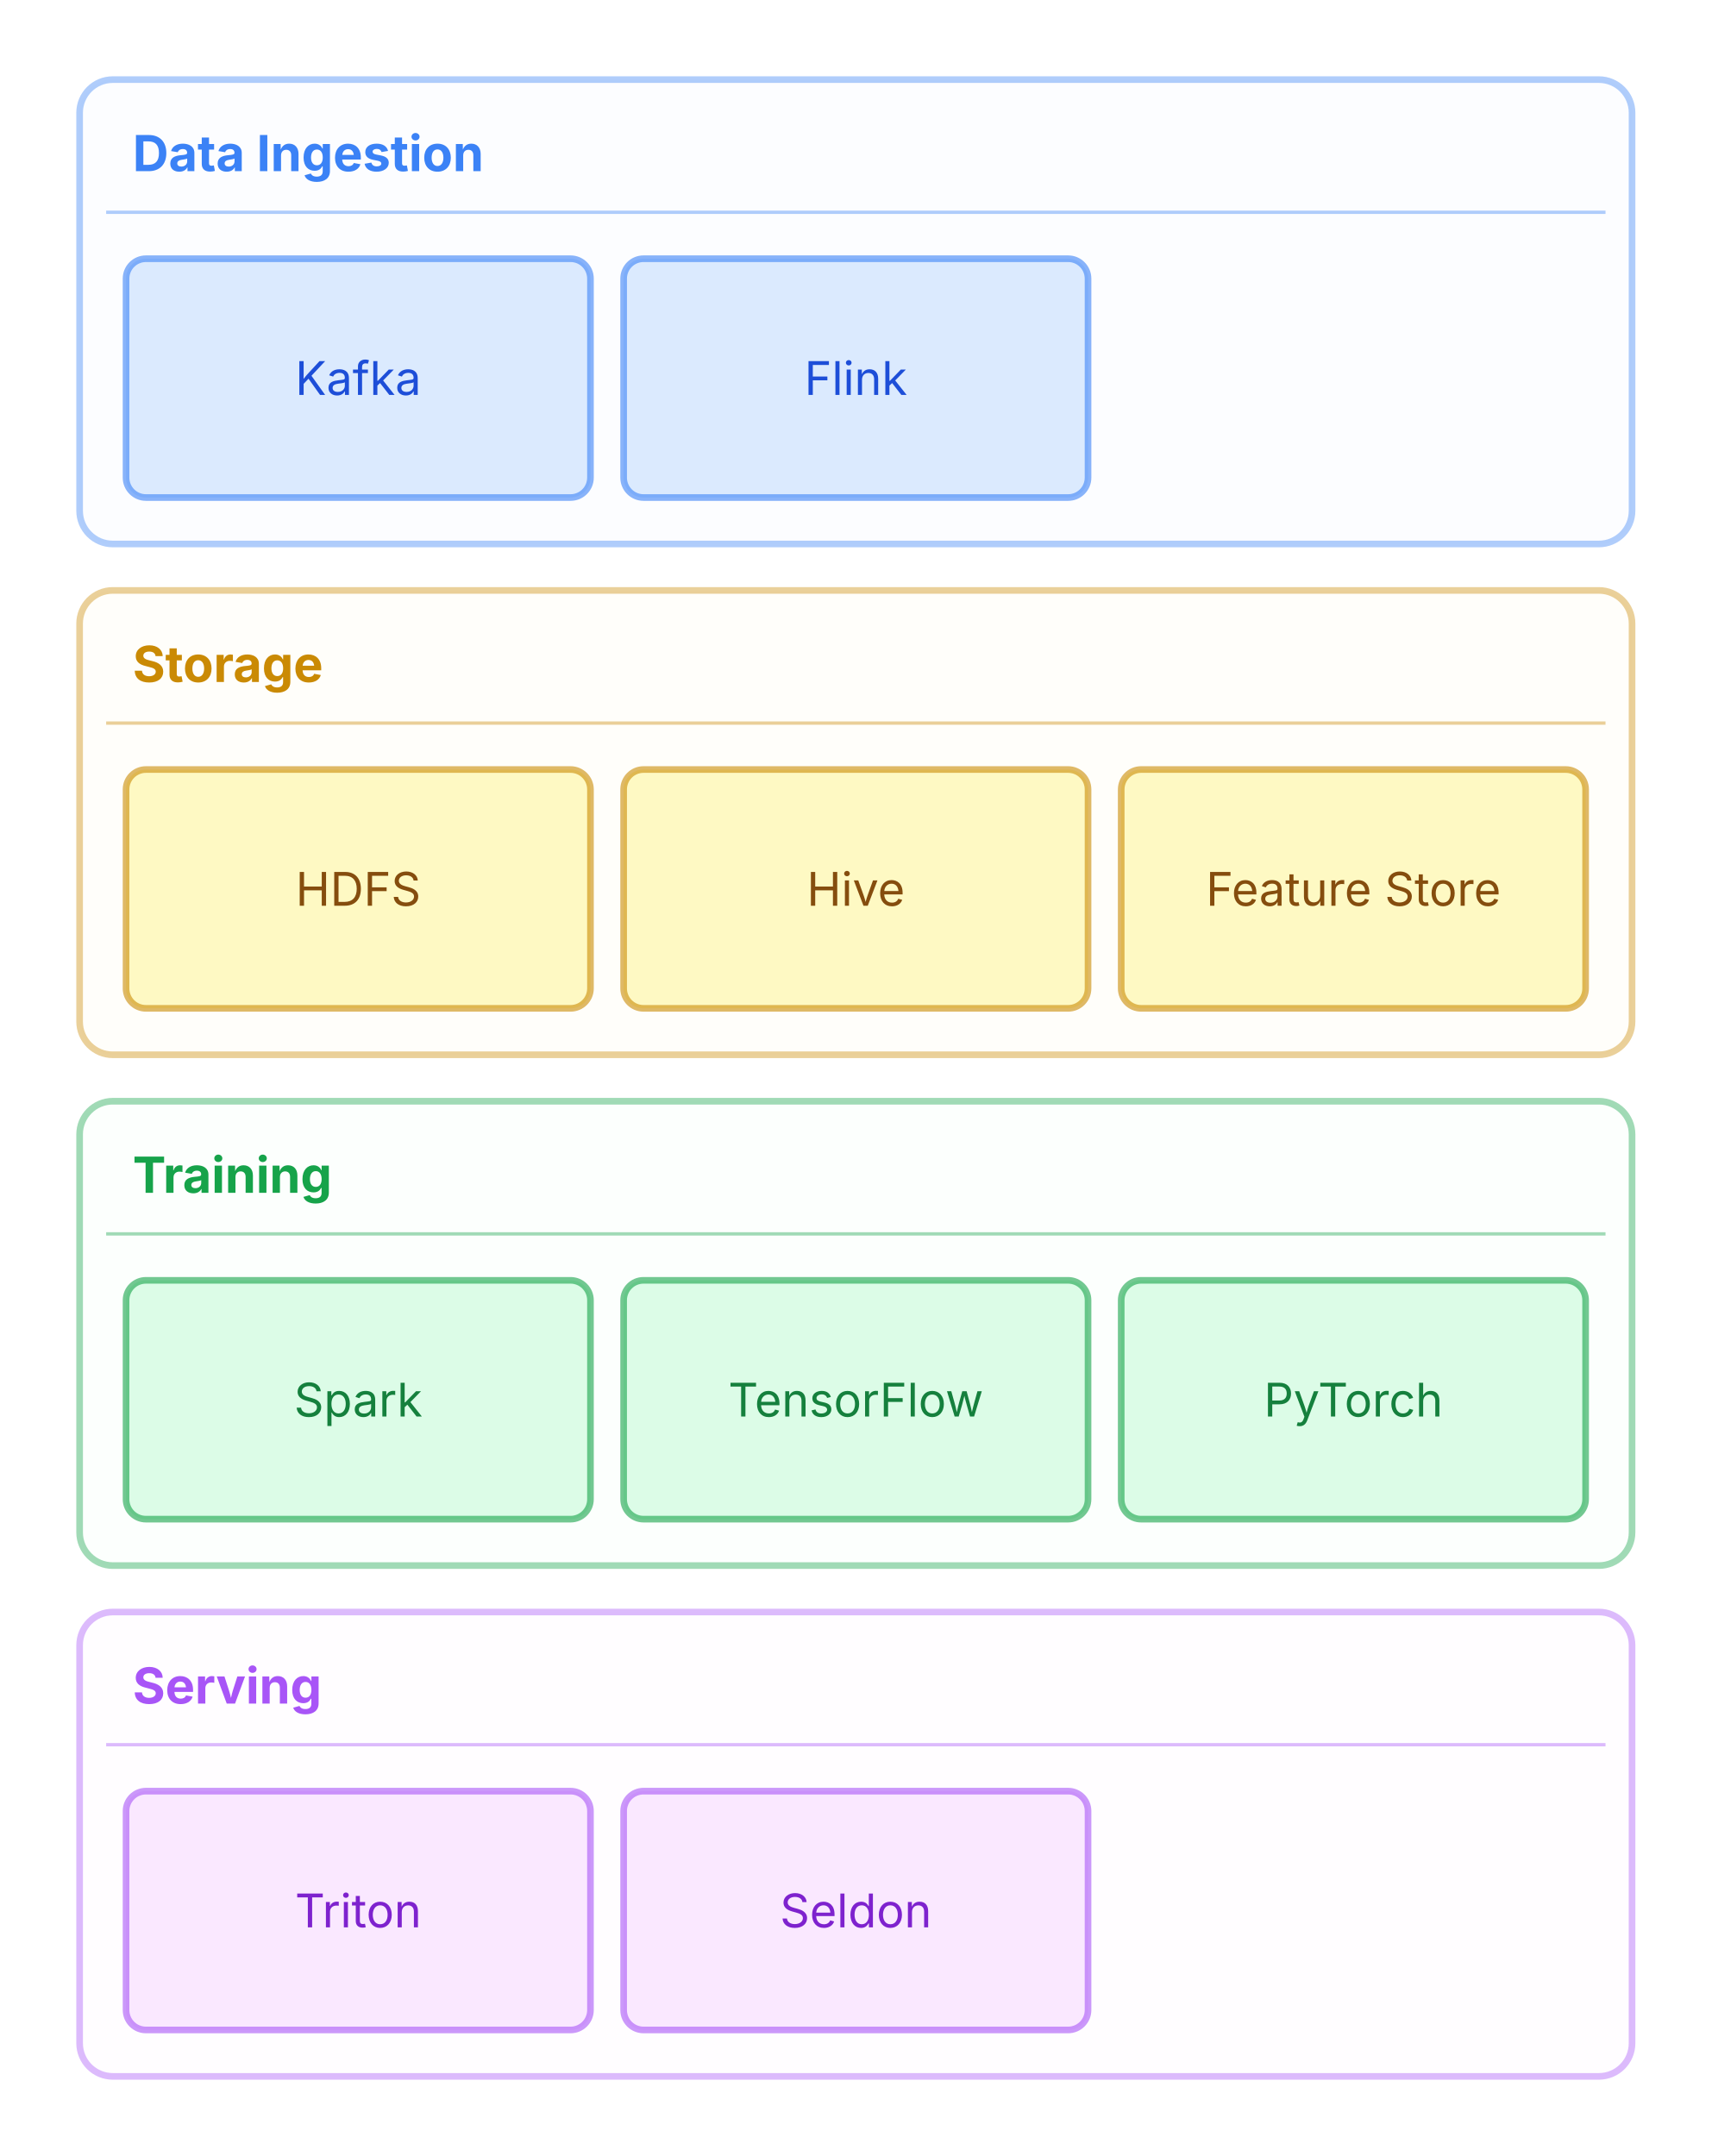
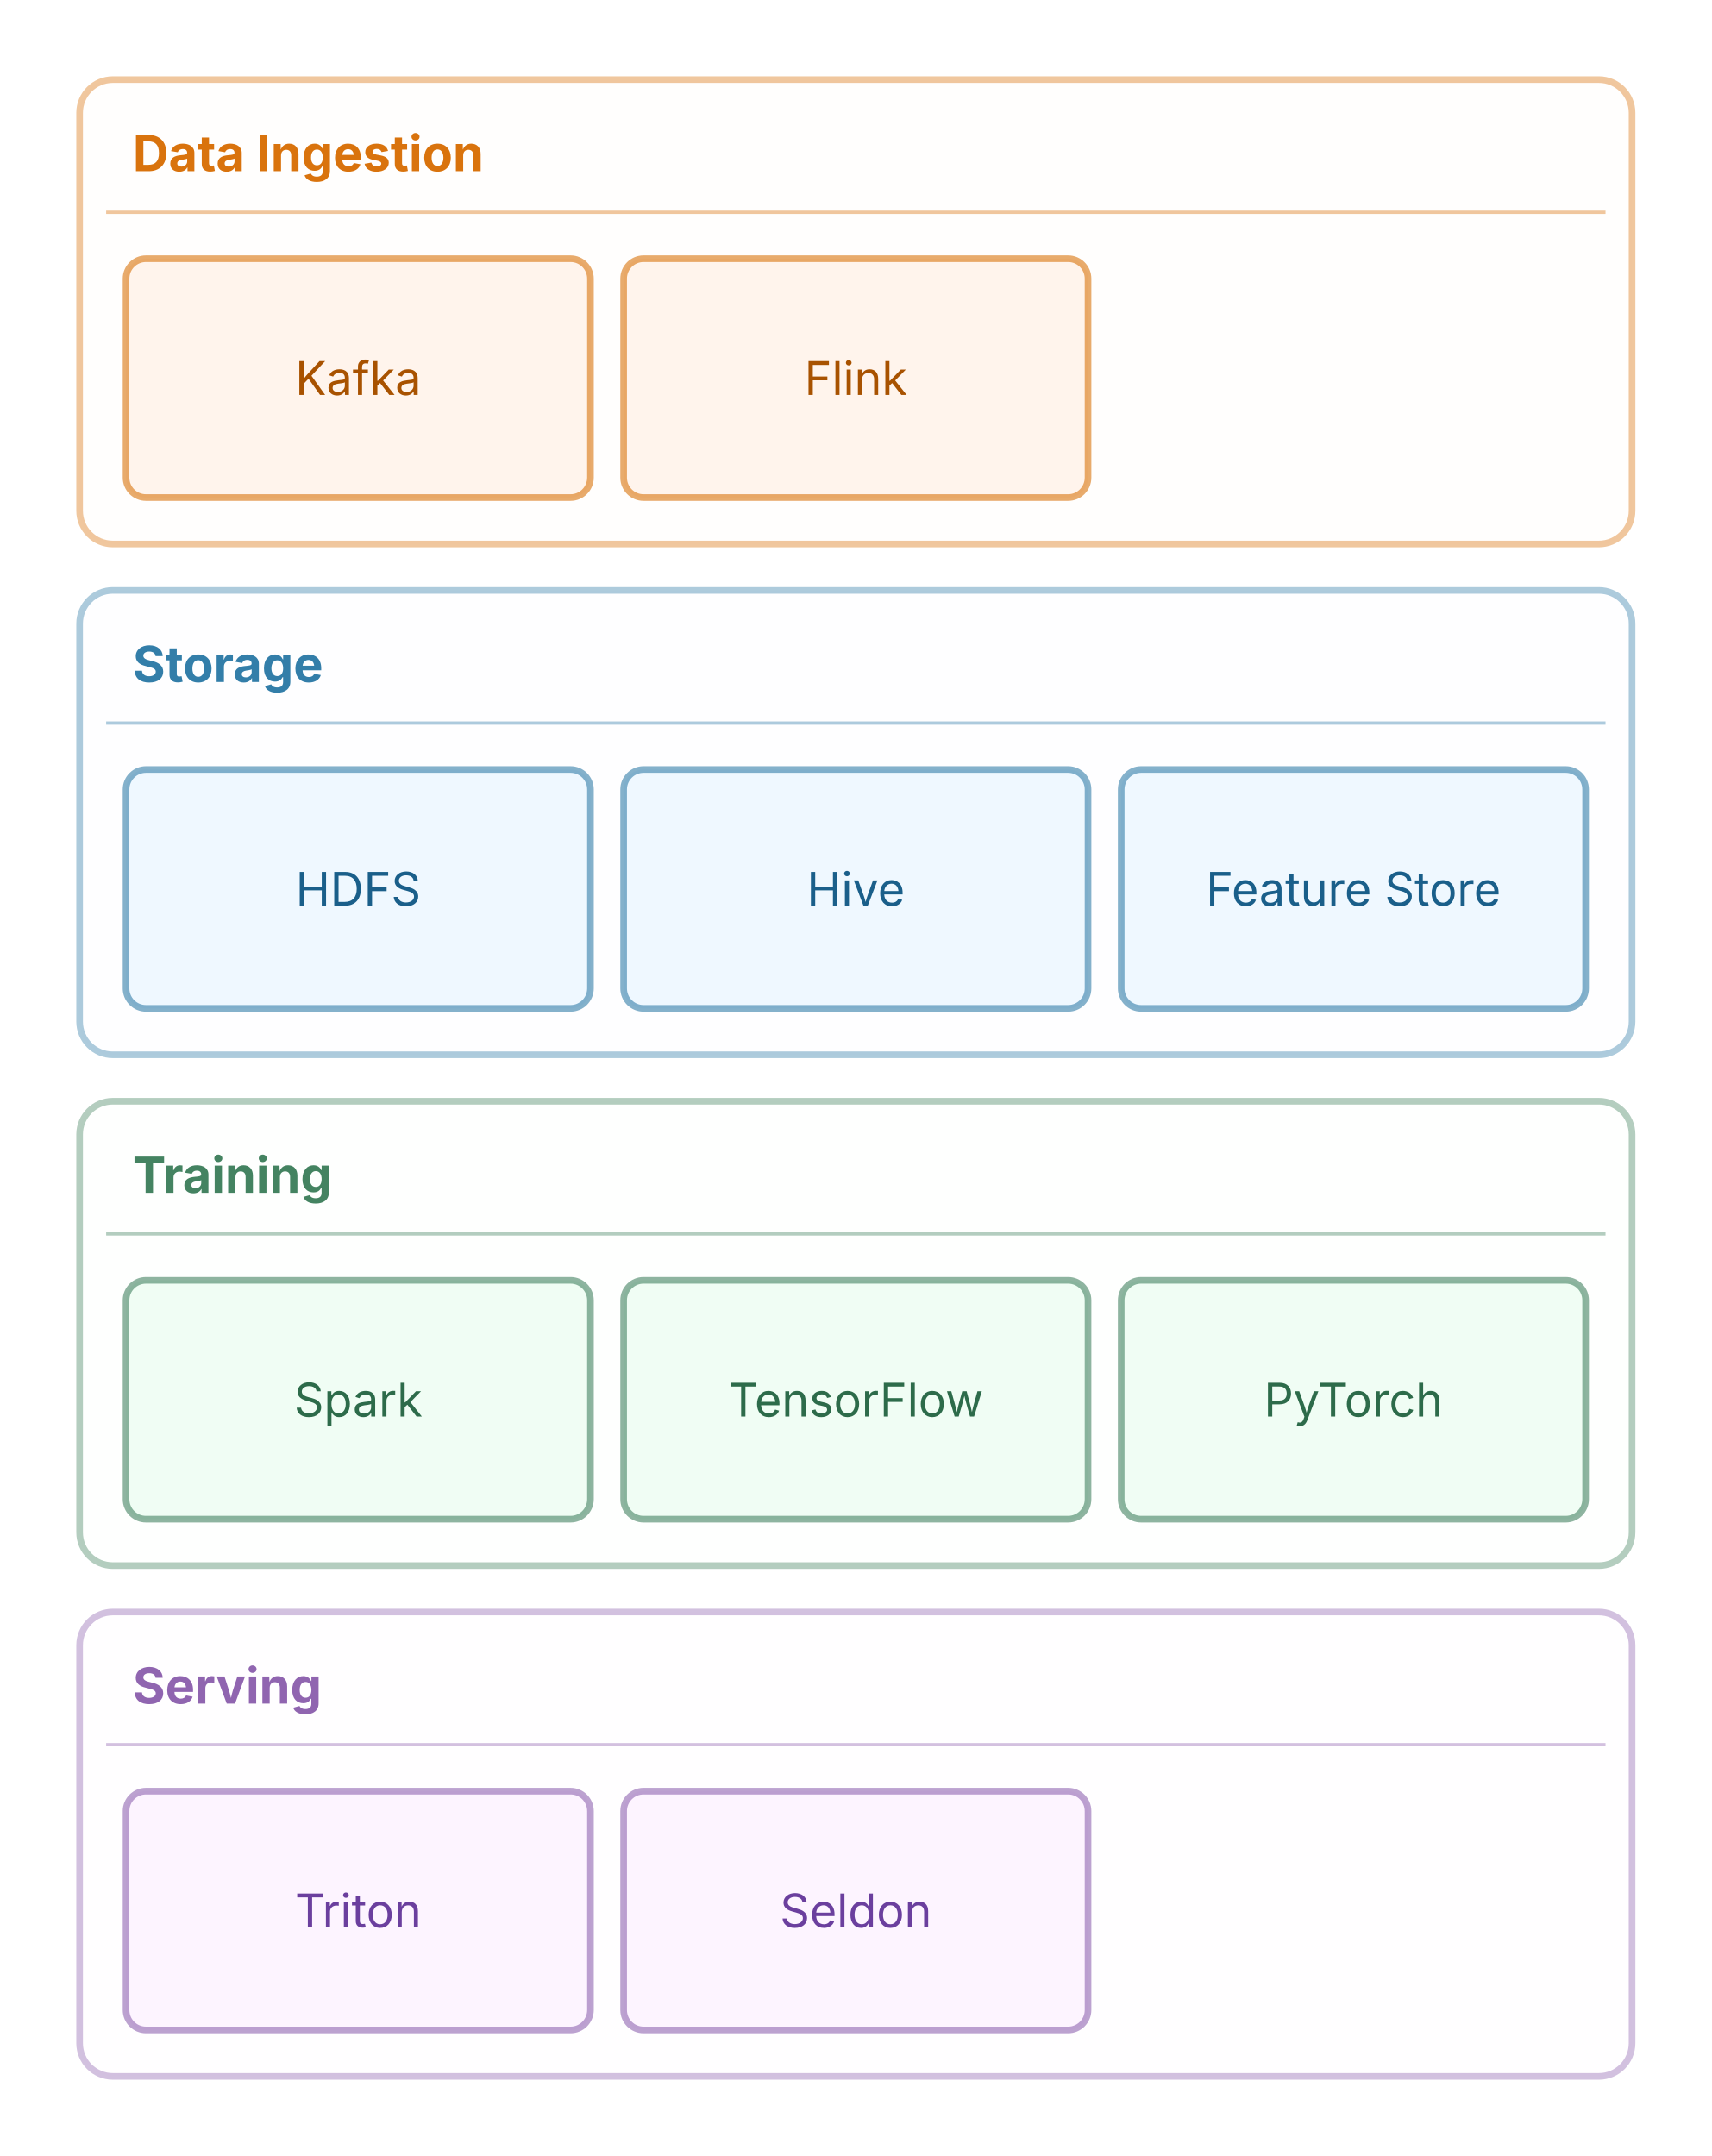
<svg xmlns="http://www.w3.org/2000/svg" width="516" height="650" viewBox="0 0 516 650">
  <g class="arch-diagram">
-     <rect x="24" y="24" width="468" height="140" rx="10" fill="#dbeafe" fill-opacity="0.08" stroke="#3b82f6" stroke-opacity="0.4" stroke-width="2" />
-     <text x="40" y="46" dominant-baseline="middle" font-family="Inter, system-ui, -apple-system, sans-serif" font-size="15" fill="#3b82f6" font-weight="700">Data Ingestion</text>
-     <line x1="32" y1="64" x2="484" y2="64" stroke="#3b82f6" stroke-width="1" opacity="0.4" />
-     <rect x="38" y="78" width="140" height="72" rx="6" fill="#dbeafe" stroke="#3b82f6" stroke-opacity="0.6" stroke-width="2" />
-     <text x="108" y="114" text-anchor="middle" dominant-baseline="middle" font-family="Inter, system-ui, -apple-system, sans-serif" font-size="14" fill="#1d4ed8">Kafka</text>
-     <rect x="188" y="78" width="140" height="72" rx="6" fill="#dbeafe" stroke="#3b82f6" stroke-opacity="0.6" stroke-width="2" />
-     <text x="258" y="114" text-anchor="middle" dominant-baseline="middle" font-family="Inter, system-ui, -apple-system, sans-serif" font-size="14" fill="#1d4ed8">Flink</text>
-     <rect x="24" y="178" width="468" height="140" rx="10" fill="#fef9c3" fill-opacity="0.08" stroke="#ca8a04" stroke-opacity="0.4" stroke-width="2" />
-     <text x="40" y="200" dominant-baseline="middle" font-family="Inter, system-ui, -apple-system, sans-serif" font-size="15" fill="#ca8a04" font-weight="700">Storage</text>
-     <line x1="32" y1="218" x2="484" y2="218" stroke="#ca8a04" stroke-width="1" opacity="0.4" />
-     <rect x="38" y="232" width="140" height="72" rx="6" fill="#fef9c3" stroke="#ca8a04" stroke-opacity="0.6" stroke-width="2" />
-     <text x="108" y="268" text-anchor="middle" dominant-baseline="middle" font-family="Inter, system-ui, -apple-system, sans-serif" font-size="14" fill="#854d0e">HDFS</text>
-     <rect x="188" y="232" width="140" height="72" rx="6" fill="#fef9c3" stroke="#ca8a04" stroke-opacity="0.6" stroke-width="2" />
-     <text x="258" y="268" text-anchor="middle" dominant-baseline="middle" font-family="Inter, system-ui, -apple-system, sans-serif" font-size="14" fill="#854d0e">Hive</text>
-     <rect x="338" y="232" width="140" height="72" rx="6" fill="#fef9c3" stroke="#ca8a04" stroke-opacity="0.6" stroke-width="2" />
-     <text x="408" y="268" text-anchor="middle" dominant-baseline="middle" font-family="Inter, system-ui, -apple-system, sans-serif" font-size="14" fill="#854d0e">Feature Store</text>
-     <rect x="24" y="332" width="468" height="140" rx="10" fill="#dcfce7" fill-opacity="0.08" stroke="#16a34a" stroke-opacity="0.4" stroke-width="2" />
-     <text x="40" y="354" dominant-baseline="middle" font-family="Inter, system-ui, -apple-system, sans-serif" font-size="15" fill="#16a34a" font-weight="700">Training</text>
-     <line x1="32" y1="372" x2="484" y2="372" stroke="#16a34a" stroke-width="1" opacity="0.4" />
-     <rect x="38" y="386" width="140" height="72" rx="6" fill="#dcfce7" stroke="#16a34a" stroke-opacity="0.6" stroke-width="2" />
-     <text x="108" y="422" text-anchor="middle" dominant-baseline="middle" font-family="Inter, system-ui, -apple-system, sans-serif" font-size="14" fill="#15803d">Spark</text>
-     <rect x="188" y="386" width="140" height="72" rx="6" fill="#dcfce7" stroke="#16a34a" stroke-opacity="0.6" stroke-width="2" />
-     <text x="258" y="422" text-anchor="middle" dominant-baseline="middle" font-family="Inter, system-ui, -apple-system, sans-serif" font-size="14" fill="#15803d">TensorFlow</text>
-     <rect x="338" y="386" width="140" height="72" rx="6" fill="#dcfce7" stroke="#16a34a" stroke-opacity="0.6" stroke-width="2" />
-     <text x="408" y="422" text-anchor="middle" dominant-baseline="middle" font-family="Inter, system-ui, -apple-system, sans-serif" font-size="14" fill="#15803d">PyTorch</text>
-     <rect x="24" y="486" width="468" height="140" rx="10" fill="#fae8ff" fill-opacity="0.08" stroke="#a855f7" stroke-opacity="0.4" stroke-width="2" />
-     <text x="40" y="508" dominant-baseline="middle" font-family="Inter, system-ui, -apple-system, sans-serif" font-size="15" fill="#a855f7" font-weight="700">Serving</text>
-     <line x1="32" y1="526" x2="484" y2="526" stroke="#a855f7" stroke-width="1" opacity="0.4" />
-     <rect x="38" y="540" width="140" height="72" rx="6" fill="#fae8ff" stroke="#a855f7" stroke-opacity="0.6" stroke-width="2" />
-     <text x="108" y="576" text-anchor="middle" dominant-baseline="middle" font-family="Inter, system-ui, -apple-system, sans-serif" font-size="14" fill="#7e22ce">Triton</text>
-     <rect x="188" y="540" width="140" height="72" rx="6" fill="#fae8ff" stroke="#a855f7" stroke-opacity="0.6" stroke-width="2" />
-     <text x="258" y="576" text-anchor="middle" dominant-baseline="middle" font-family="Inter, system-ui, -apple-system, sans-serif" font-size="14" fill="#7e22ce">Seldon</text>
+     <rect x="24" y="24" width="468" height="140" rx="10" fill="#fff4ec" fill-opacity="0.08" stroke="#d9730d" stroke-opacity="0.4" stroke-width="2" />
+     <text x="40" y="46" dominant-baseline="middle" font-family="Inter, system-ui, -apple-system, sans-serif" font-size="15" fill="#d9730d" font-weight="700">Data Ingestion</text>
+     <line x1="32" y1="64" x2="484" y2="64" stroke="#d9730d" stroke-width="1" opacity="0.4" />
+     <rect x="38" y="78" width="140" height="72" rx="6" fill="#fff4ec" stroke="#d9730d" stroke-opacity="0.6" stroke-width="2" />
+     <text x="108" y="114" text-anchor="middle" dominant-baseline="middle" font-family="Inter, system-ui, -apple-system, sans-serif" font-size="14" fill="#a85200">Kafka</text>
+     <rect x="188" y="78" width="140" height="72" rx="6" fill="#fff4ec" stroke="#d9730d" stroke-opacity="0.6" stroke-width="2" />
+     <text x="258" y="114" text-anchor="middle" dominant-baseline="middle" font-family="Inter, system-ui, -apple-system, sans-serif" font-size="14" fill="#a85200">Flink</text>
+     <rect x="24" y="178" width="468" height="140" rx="10" fill="#eff8ff" fill-opacity="0.08" stroke="#337ea9" stroke-opacity="0.4" stroke-width="2" />
+     <text x="40" y="200" dominant-baseline="middle" font-family="Inter, system-ui, -apple-system, sans-serif" font-size="15" fill="#337ea9" font-weight="700">Storage</text>
+     <line x1="32" y1="218" x2="484" y2="218" stroke="#337ea9" stroke-width="1" opacity="0.4" />
+     <rect x="38" y="232" width="140" height="72" rx="6" fill="#eff8ff" stroke="#337ea9" stroke-opacity="0.6" stroke-width="2" />
+     <text x="108" y="268" text-anchor="middle" dominant-baseline="middle" font-family="Inter, system-ui, -apple-system, sans-serif" font-size="14" fill="#1a5f8a">HDFS</text>
+     <rect x="188" y="232" width="140" height="72" rx="6" fill="#eff8ff" stroke="#337ea9" stroke-opacity="0.6" stroke-width="2" />
+     <text x="258" y="268" text-anchor="middle" dominant-baseline="middle" font-family="Inter, system-ui, -apple-system, sans-serif" font-size="14" fill="#1a5f8a">Hive</text>
+     <rect x="338" y="232" width="140" height="72" rx="6" fill="#eff8ff" stroke="#337ea9" stroke-opacity="0.6" stroke-width="2" />
+     <text x="408" y="268" text-anchor="middle" dominant-baseline="middle" font-family="Inter, system-ui, -apple-system, sans-serif" font-size="14" fill="#1a5f8a">Feature Store</text>
+     <rect x="24" y="332" width="468" height="140" rx="10" fill="#f0fdf4" fill-opacity="0.08" stroke="#448361" stroke-opacity="0.4" stroke-width="2" />
+     <text x="40" y="354" dominant-baseline="middle" font-family="Inter, system-ui, -apple-system, sans-serif" font-size="15" fill="#448361" font-weight="700">Training</text>
+     <line x1="32" y1="372" x2="484" y2="372" stroke="#448361" stroke-width="1" opacity="0.4" />
+     <rect x="38" y="386" width="140" height="72" rx="6" fill="#f0fdf4" stroke="#448361" stroke-opacity="0.6" stroke-width="2" />
+     <text x="108" y="422" text-anchor="middle" dominant-baseline="middle" font-family="Inter, system-ui, -apple-system, sans-serif" font-size="14" fill="#2d6b4a">Spark</text>
+     <rect x="188" y="386" width="140" height="72" rx="6" fill="#f0fdf4" stroke="#448361" stroke-opacity="0.6" stroke-width="2" />
+     <text x="258" y="422" text-anchor="middle" dominant-baseline="middle" font-family="Inter, system-ui, -apple-system, sans-serif" font-size="14" fill="#2d6b4a">TensorFlow</text>
+     <rect x="338" y="386" width="140" height="72" rx="6" fill="#f0fdf4" stroke="#448361" stroke-opacity="0.6" stroke-width="2" />
+     <text x="408" y="422" text-anchor="middle" dominant-baseline="middle" font-family="Inter, system-ui, -apple-system, sans-serif" font-size="14" fill="#2d6b4a">PyTorch</text>
+     <rect x="24" y="486" width="468" height="140" rx="10" fill="#fdf4ff" fill-opacity="0.08" stroke="#9065b0" stroke-opacity="0.4" stroke-width="2" />
+     <text x="40" y="508" dominant-baseline="middle" font-family="Inter, system-ui, -apple-system, sans-serif" font-size="15" fill="#9065b0" font-weight="700">Serving</text>
+     <line x1="32" y1="526" x2="484" y2="526" stroke="#9065b0" stroke-width="1" opacity="0.4" />
+     <rect x="38" y="540" width="140" height="72" rx="6" fill="#fdf4ff" stroke="#9065b0" stroke-opacity="0.6" stroke-width="2" />
+     <text x="108" y="576" text-anchor="middle" dominant-baseline="middle" font-family="Inter, system-ui, -apple-system, sans-serif" font-size="14" fill="#6b3f9e">Triton</text>
+     <rect x="188" y="540" width="140" height="72" rx="6" fill="#fdf4ff" stroke="#9065b0" stroke-opacity="0.6" stroke-width="2" />
+     <text x="258" y="576" text-anchor="middle" dominant-baseline="middle" font-family="Inter, system-ui, -apple-system, sans-serif" font-size="14" fill="#6b3f9e">Seldon</text>
  </g>
</svg>
